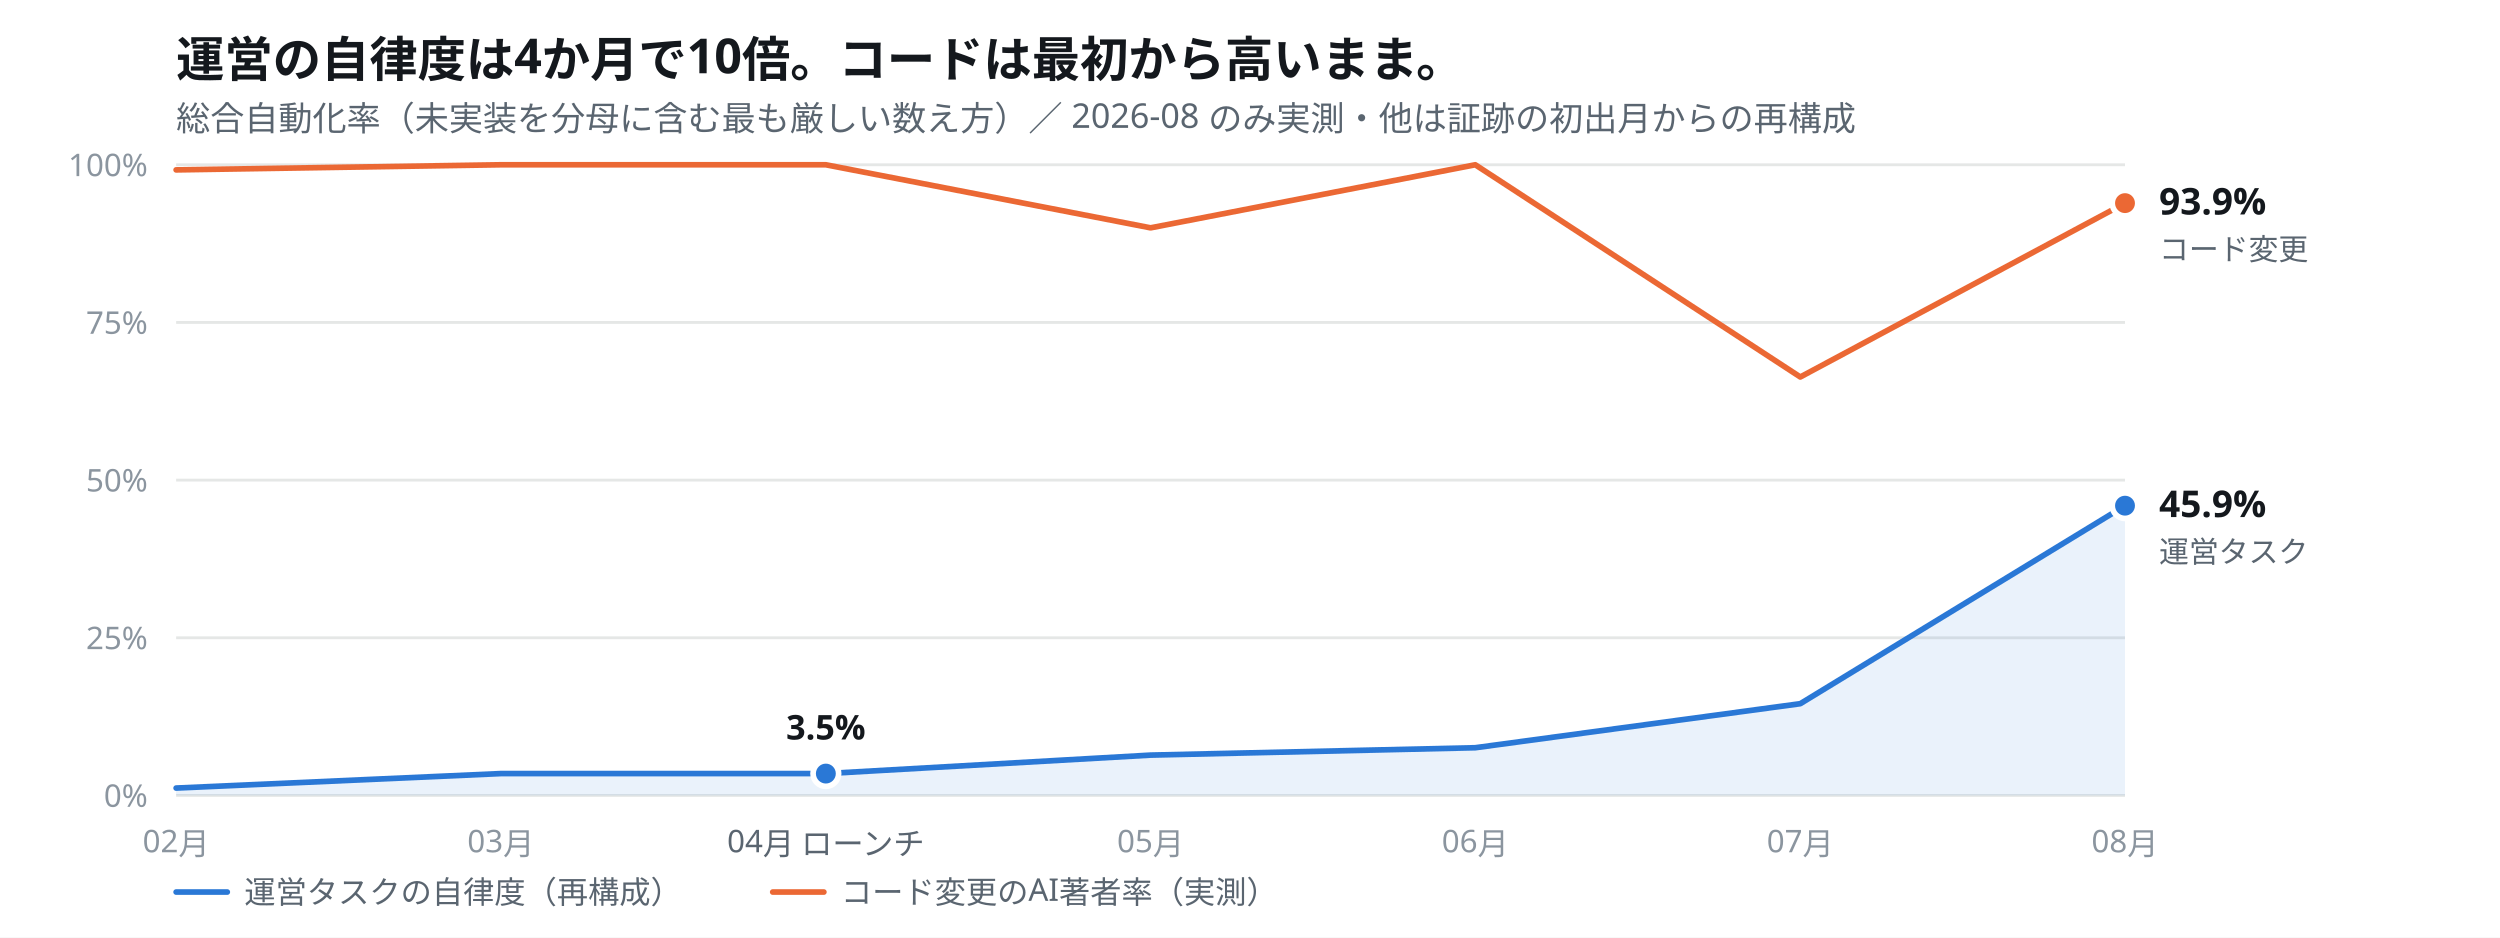
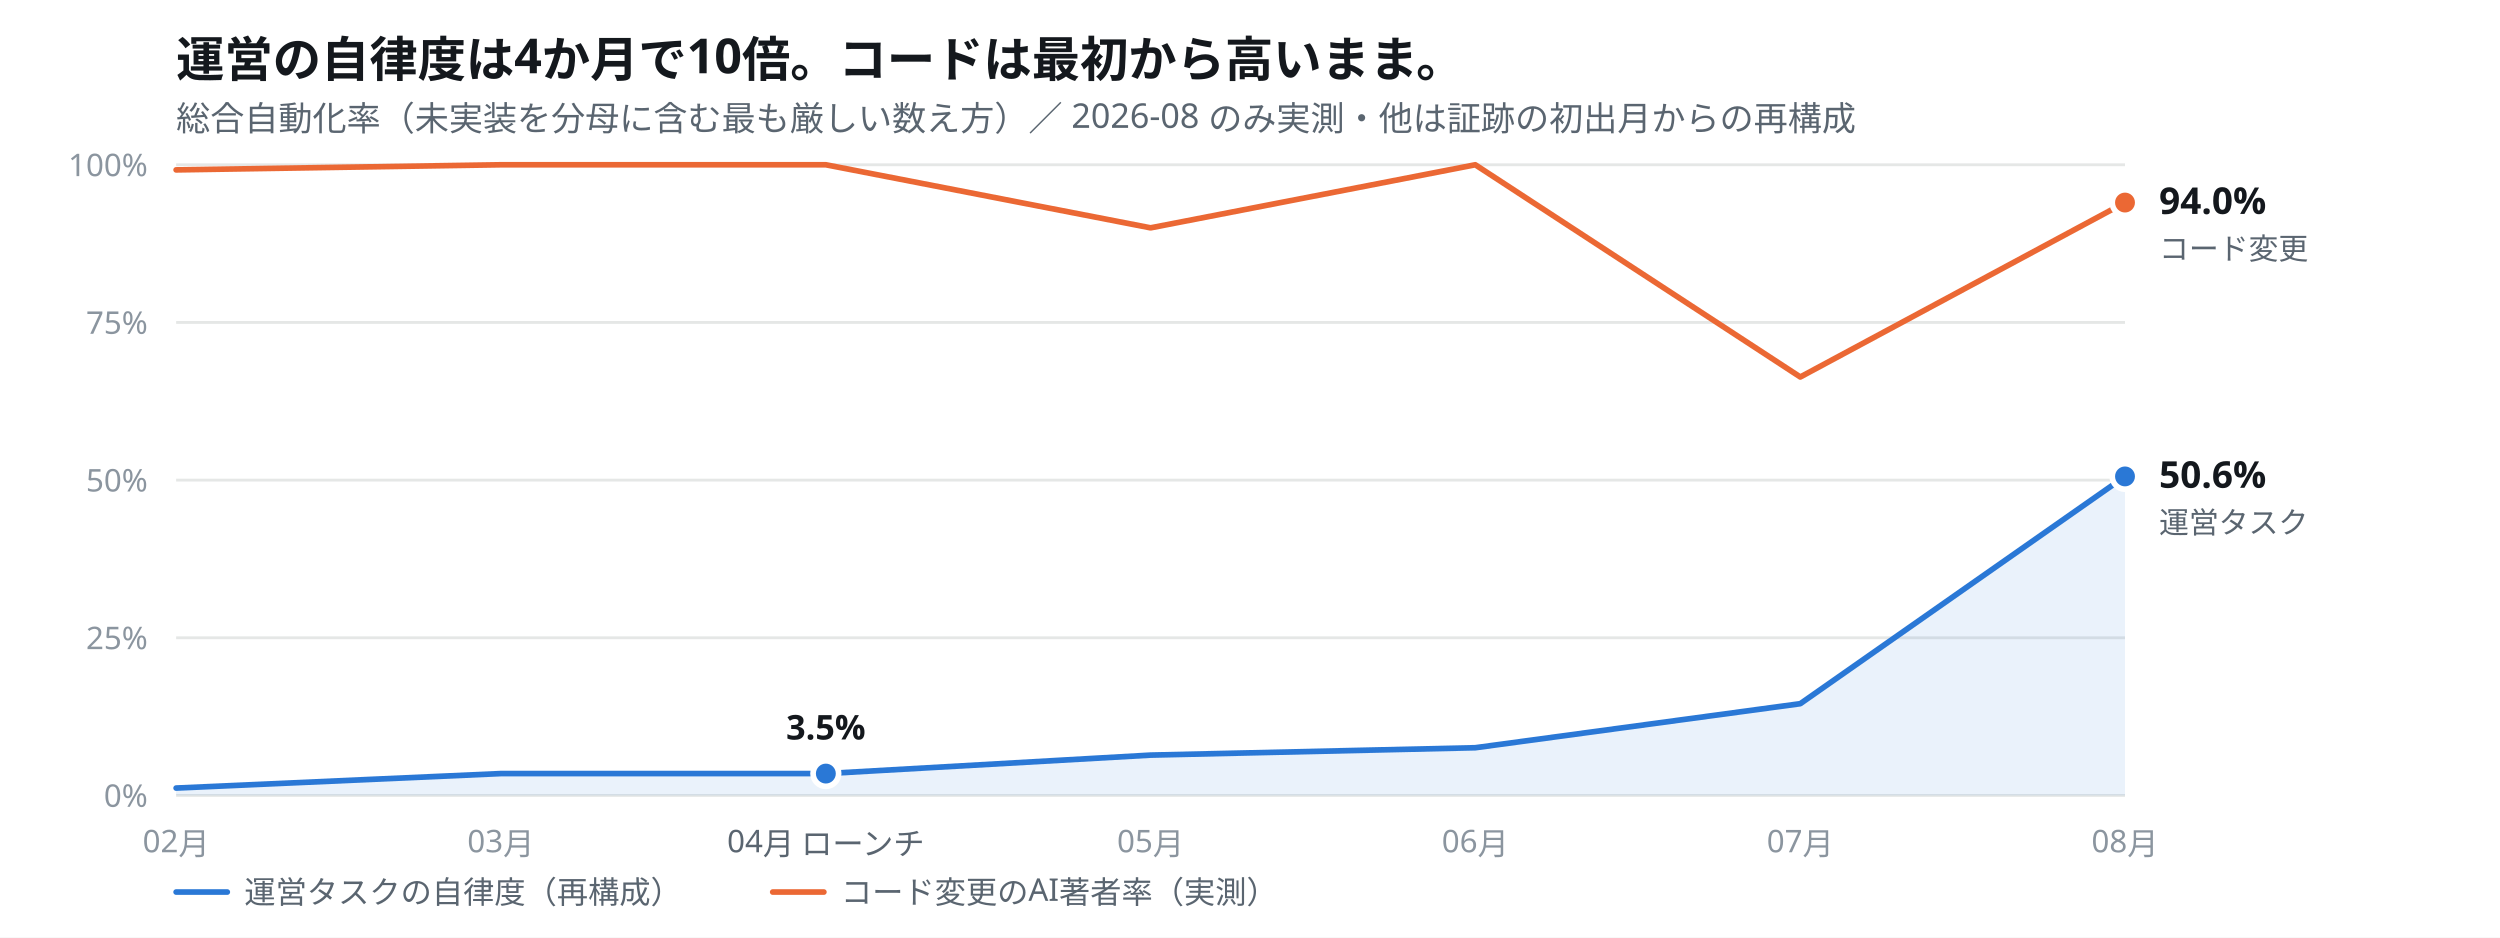
<svg xmlns="http://www.w3.org/2000/svg" viewBox="0 0 880 330" width="880" height="330" font-family="'Zen Kaku Gothic New','Hiragino Sans','Noto Sans JP',sans-serif" role="img" aria-label="運営タスクの自律度とコード変更のAI比率の月次推移">
  <rect width="880" height="330" fill="#ffffff" />
  <text x="62" y="27" fill="#14181d" font-size="17" font-weight="700">運営の自律度は4か月で10倍。コードは最初から高いまま。</text>
  <text x="62" y="46" fill="#5a6570" font-size="12">総合自動化率（未実装を分母に含む最も厳しい数え方）／ 2026-08 のみ実測・他は証跡の初出月からの再構成</text>
  <line x1="62" y1="280.0" x2="748" y2="280.0" stroke="#e5e7e6" stroke-width="1" />
  <text x="52" y="284.0" fill="#8b959f" font-size="11" text-anchor="end" font-variant-numeric="tabular-nums">0%</text>
  <line x1="62" y1="224.5" x2="748" y2="224.5" stroke="#e5e7e6" stroke-width="1" />
  <text x="52" y="228.5" fill="#8b959f" font-size="11" text-anchor="end" font-variant-numeric="tabular-nums">25%</text>
  <line x1="62" y1="169.0" x2="748" y2="169.0" stroke="#e5e7e6" stroke-width="1" />
  <text x="52" y="173.0" fill="#8b959f" font-size="11" text-anchor="end" font-variant-numeric="tabular-nums">50%</text>
  <line x1="62" y1="113.5" x2="748" y2="113.5" stroke="#e5e7e6" stroke-width="1" />
  <text x="52" y="117.5" fill="#8b959f" font-size="11" text-anchor="end" font-variant-numeric="tabular-nums">75%</text>
  <line x1="62" y1="58.0" x2="748" y2="58.0" stroke="#e5e7e6" stroke-width="1" />
  <text x="52" y="62.0" fill="#8b959f" font-size="11" text-anchor="end" font-variant-numeric="tabular-nums">100%</text>
  <text x="62.0" y="300" fill="#8b959f" font-size="11" text-anchor="middle">02月</text>
  <text x="176.3" y="300" fill="#8b959f" font-size="11" text-anchor="middle">03月</text>
  <text x="290.7" y="300" fill="#5a6570" font-size="11" text-anchor="middle">04月 ローンチ</text>
  <text x="405.0" y="300" fill="#8b959f" font-size="11" text-anchor="middle">05月</text>
  <text x="519.3" y="300" fill="#8b959f" font-size="11" text-anchor="middle">06月</text>
  <text x="633.7" y="300" fill="#8b959f" font-size="11" text-anchor="middle">07月</text>
  <text x="748.0" y="300" fill="#8b959f" font-size="11" text-anchor="middle">08月</text>
-   <polygon points="62,280 62.0,277.4 176.3,272.3 290.7,272.3 405.0,265.8 519.3,263.2 633.7,247.7 748.0,178.0 748,280" fill="#2a78d6" fill-opacity="0.1" />
-   <polyline points="62.0,59.8 176.3,58.0 290.7,58.0 405.0,80.2 519.3,58.0 633.7,132.7 748.0,71.5" fill="none" stroke="#eb6834" stroke-width="2" stroke-linejoin="round" stroke-linecap="round" />
-   <polyline points="62.0,277.4 176.3,272.3 290.7,272.3 405.0,265.8 519.3,263.2 633.7,247.7 748.0,178.0" fill="none" stroke="#2a78d6" stroke-width="2" stroke-linejoin="round" stroke-linecap="round" />
-   <circle cx="748.0" cy="178.0" r="4.5" fill="#2a78d6" stroke="#ffffff" stroke-width="2" />
-   <circle cx="748.0" cy="71.5" r="4.5" fill="#eb6834" stroke="#ffffff" stroke-width="2" />
+   <polygon points="62,280 62.0,277.4 176.3,272.3 290.7,272.3 405.0,265.8 519.3,263.2 633.7,247.7 748.0,167.7 748,280" fill="#2a78d6" fill-opacity="0.1" />
+   <polyline points="62.0,59.8 176.3,58.0 290.7,58.0 405.0,80.2 519.3,58.0 633.7,132.7 748.0,71.3" fill="none" stroke="#eb6834" stroke-width="2" stroke-linejoin="round" stroke-linecap="round" />
+   <polyline points="62.0,277.4 176.3,272.3 290.7,272.3 405.0,265.8 519.3,263.2 633.7,247.7 748.0,167.7" fill="none" stroke="#2a78d6" stroke-width="2" stroke-linejoin="round" stroke-linecap="round" />
+   <circle cx="748.0" cy="167.7" r="4.5" fill="#2a78d6" stroke="#ffffff" stroke-width="2" />
+   <circle cx="748.0" cy="71.3" r="4.5" fill="#eb6834" stroke="#ffffff" stroke-width="2" />
  <circle cx="290.7" cy="272.3" r="4.5" fill="#2a78d6" stroke="#ffffff" stroke-width="2" />
-   <text x="760" y="182.0" fill="#14181d" font-size="13" font-weight="700" font-variant-numeric="tabular-nums">45.9%</text>
-   <text x="760" y="198.0" fill="#5a6570" font-size="10.5">運営タスク</text>
-   <text x="760" y="75.5" fill="#14181d" font-size="13" font-weight="700" font-variant-numeric="tabular-nums">93.9%</text>
-   <text x="760" y="91.5" fill="#5a6570" font-size="10.5">コード変更</text>
+   <text x="760" y="171.7" fill="#14181d" font-size="13" font-weight="700" font-variant-numeric="tabular-nums">50.6%</text>
+   <text x="760" y="187.7" fill="#5a6570" font-size="10.5">運営タスク</text>
+   <text x="760" y="75.3" fill="#14181d" font-size="13" font-weight="700" font-variant-numeric="tabular-nums">94.0%</text>
+   <text x="760" y="91.3" fill="#5a6570" font-size="10.5">コード変更</text>
  <text x="290.7" y="260.3" fill="#14181d" font-size="12" font-weight="700" text-anchor="middle" font-variant-numeric="tabular-nums">3.5%</text>
  <line x1="62" y1="314" x2="80" y2="314" stroke="#2a78d6" stroke-width="2" stroke-linecap="round" />
  <text x="86" y="318" fill="#5a6570" font-size="11">運営タスクの自律度（再構成）</text>
  <line x1="272" y1="314" x2="290" y2="314" stroke="#eb6834" stroke-width="2" stroke-linecap="round" />
  <text x="296" y="318" fill="#5a6570" font-size="11">コード変更のAI著者率（実測）</text>
</svg>
